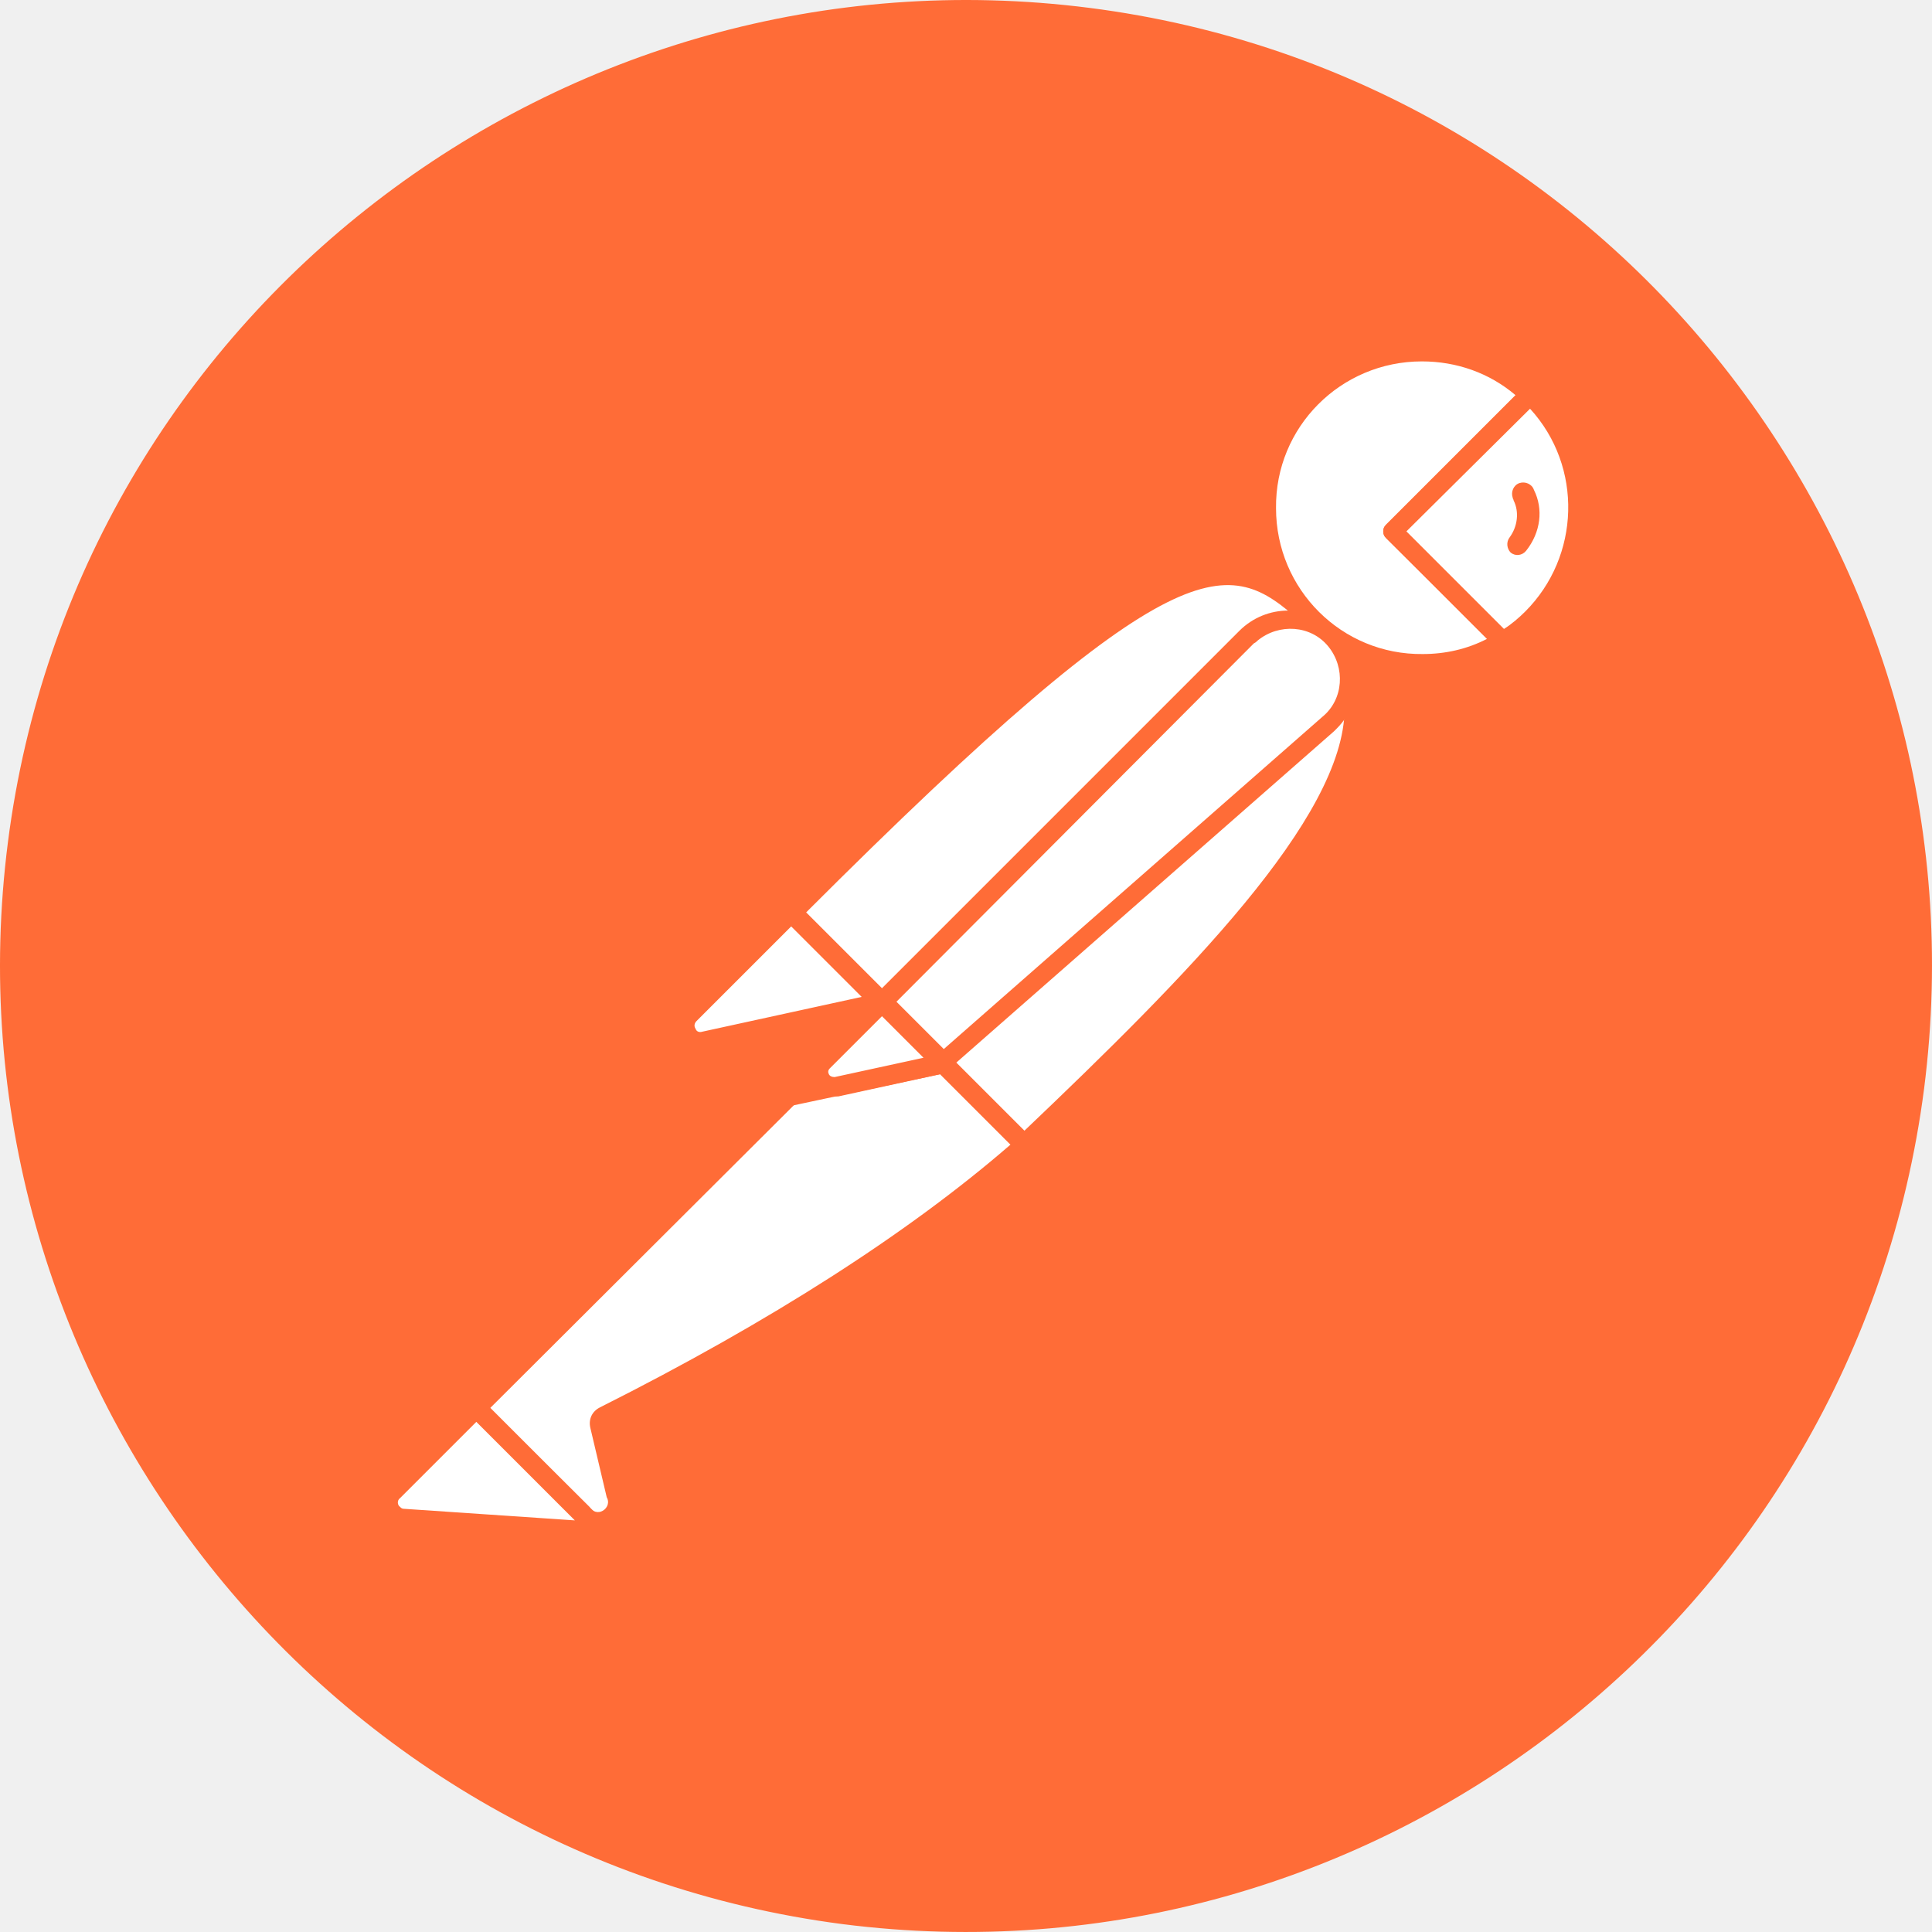
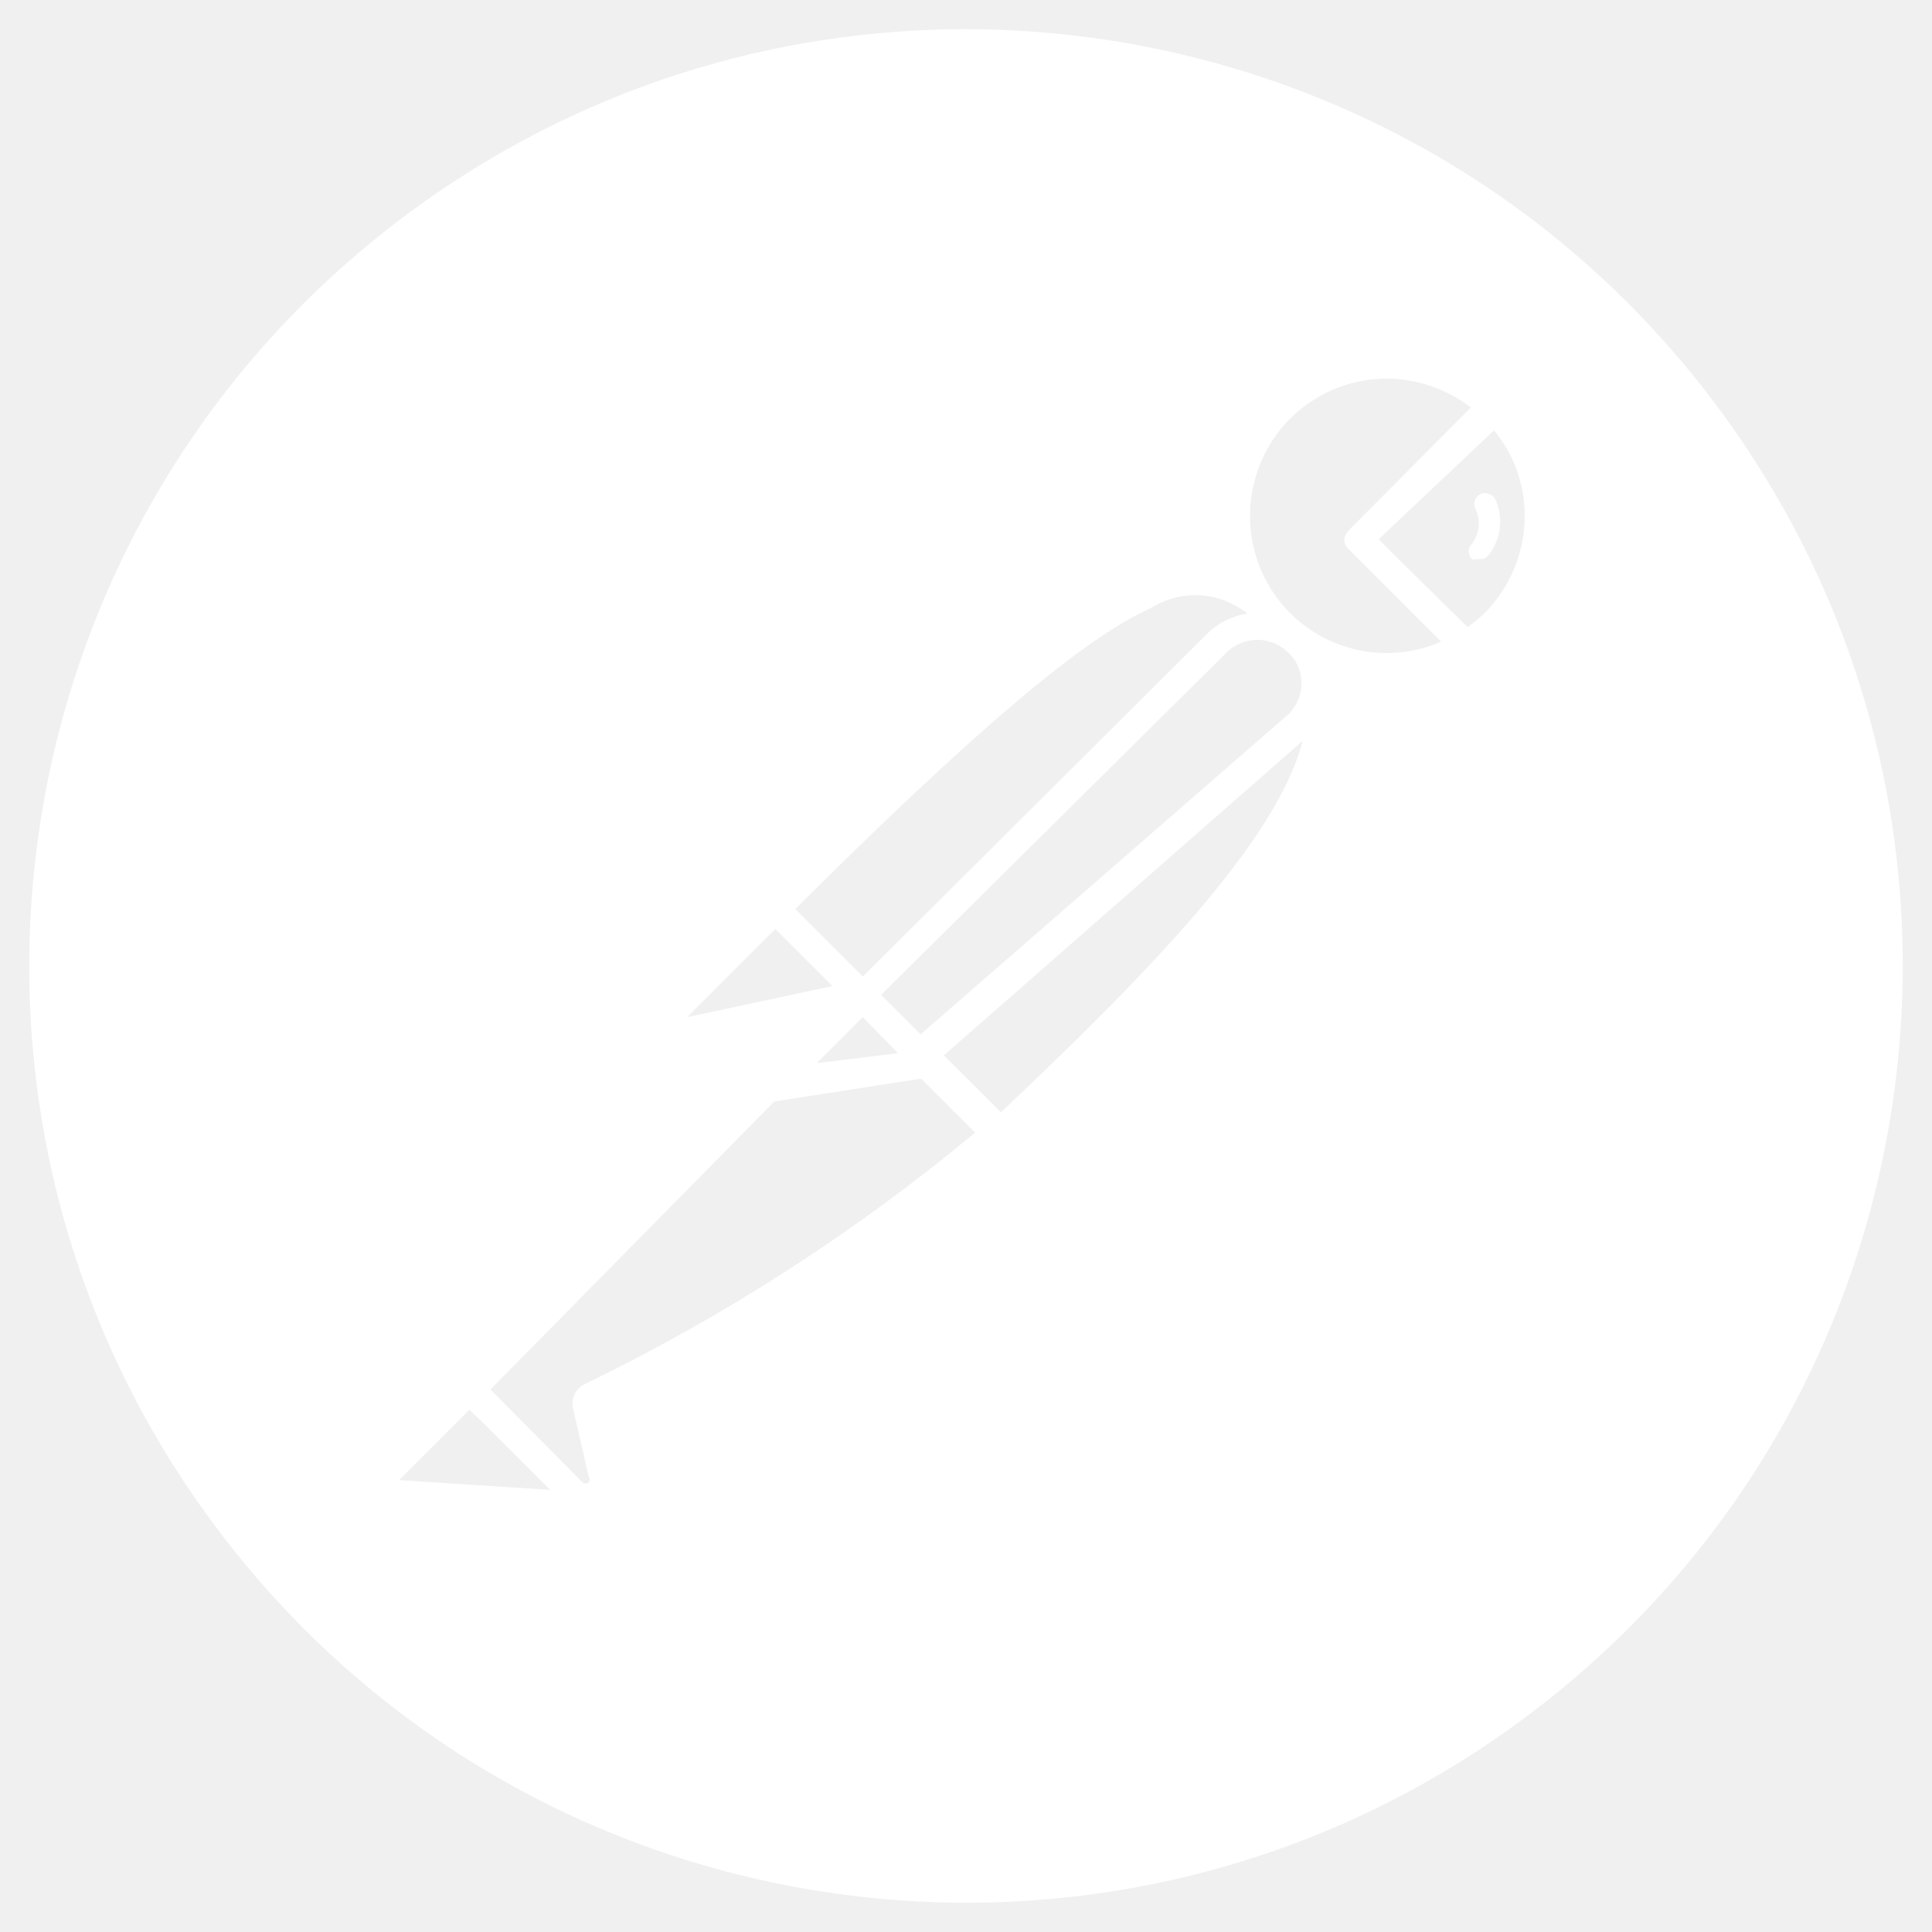
- <svg xmlns="http://www.w3.org/2000/svg" width="800px" height="800px" viewBox="0 0 256 256" version="1.1" preserveAspectRatio="xMidYMid" fill="#000000">
-   <g id="SVGRepo_bgCarrier" stroke-width="0" />
-   <g id="SVGRepo_tracerCarrier" stroke-linecap="round" stroke-linejoin="round" />
-   <g id="SVGRepo_iconCarrier">
-     <g>
-       <path d="M254.953,144.253 C263.912,74.122 214.384,10.005 144.381,1.047 C74.378,-7.912 10.005,41.616 1.047,111.619 C-7.912,181.622 41.616,245.867 111.619,254.953 C181.75,263.912 245.867,214.384 254.953,144.253 Z" fill="#FF6C37"> </path>
-       <g transform="translate(50.18122, 45.19892)">
-         <path d="M124.018,36.985 L70.012,90.992 L54.783,75.762 C107.893,22.652 113.14,27.259 124.018,36.985 L124.018,36.985 Z" fill="#FFFFFF"> </path>
-         <path d="M70.012,92.271 C69.628,92.271 69.372,92.143 69.116,91.887 L53.759,76.658 C53.247,76.146 53.247,75.378 53.759,74.867 C107.765,20.86 113.396,25.979 124.786,36.217 C125.042,36.473 125.17,36.729 125.17,37.113 C125.17,37.497 125.042,37.753 124.786,38.009 L70.78,91.887 C70.652,92.143 70.268,92.271 70.012,92.271 Z M56.575,75.762 L70.012,89.2 L122.099,37.113 C112.629,28.667 106.23,26.107 56.575,75.762 L56.575,75.762 Z" fill="#FF6C37"> </path>
-         <path d="M85.497,106.477 L70.78,91.759 L124.786,37.753 C139.248,52.343 117.62,76.018 85.497,106.477 Z" fill="#FFFFFF"> </path>
-         <path d="M85.497,107.757 C85.113,107.757 84.858,107.629 84.602,107.373 L69.884,92.655 C69.628,92.399 69.628,92.143 69.628,91.759 C69.628,91.376 69.756,91.12 70.012,90.864 L124.018,36.857 C124.53,36.345 125.298,36.345 125.81,36.857 C129.138,39.929 130.929,44.28 130.801,48.759 C130.545,62.965 114.42,81.009 86.521,107.373 C86.137,107.629 85.753,107.757 85.497,107.757 L85.497,107.757 Z M72.572,91.759 C80.762,100.078 84.218,103.405 85.497,104.685 C106.998,84.209 127.858,63.221 127.986,48.759 C128.114,45.432 126.834,42.104 124.658,39.545 L72.572,91.759 Z" fill="#FF6C37"> </path>
-         <path d="M55.039,76.146 L65.917,87.024 C66.173,87.28 66.173,87.536 65.917,87.792 C65.789,87.92 65.789,87.92 65.661,87.92 L43.137,92.783 C41.985,92.911 40.961,92.143 40.705,90.992 C40.577,90.352 40.833,89.712 41.217,89.328 L54.271,76.274 C54.527,76.018 54.911,75.89 55.039,76.146 Z" fill="#FFFFFF"> </path>
-         <path d="M42.753,94.063 C40.833,94.063 39.426,92.527 39.426,90.608 C39.426,89.712 39.81,88.816 40.45,88.176 L53.503,75.122 C54.271,74.483 55.295,74.483 56.063,75.122 L66.941,86 C67.709,86.64 67.709,87.792 66.941,88.56 C66.685,88.816 66.429,88.944 66.045,89.072 L43.521,93.935 C43.265,93.935 43.009,94.063 42.753,94.063 L42.753,94.063 Z M54.655,77.554 L42.113,90.096 C41.857,90.352 41.729,90.736 41.985,91.12 C42.113,91.504 42.497,91.631 42.881,91.504 L63.997,86.896 L54.655,77.554 Z" fill="#FF6C37"> </path>
-         <path d="M152.557,7.039 C144.367,-0.896 131.185,-0.64 123.251,7.679 C115.316,15.997 115.572,29.051 123.89,36.985 C130.673,43.512 140.911,44.664 148.974,39.801 L134.385,25.211 L152.557,7.039 Z" fill="#FFFFFF"> </path>
-         <path d="M138.224,44.024 C126.066,44.024 116.212,34.17 116.212,22.012 C116.212,9.854 126.066,-1.81866161e-14 138.224,-1.81866161e-14 C143.855,-1.81866161e-14 149.358,2.176 153.453,6.143 C153.709,6.399 153.837,6.655 153.837,7.039 C153.837,7.423 153.709,7.679 153.453,7.935 L136.176,25.211 L149.742,38.777 C150.254,39.289 150.254,40.057 149.742,40.569 C149.614,40.697 149.614,40.697 149.486,40.825 C146.158,42.872 142.191,44.024 138.224,44.024 Z M138.224,2.688 C127.474,2.688 118.771,11.39 118.899,22.14 C118.899,32.89 127.602,41.593 138.352,41.465 C141.295,41.465 144.239,40.825 146.926,39.417 L133.489,26.107 C133.233,25.851 133.105,25.595 133.105,25.211 C133.105,24.828 133.233,24.572 133.489,24.316 L150.638,7.167 C147.182,4.223 142.831,2.688 138.224,2.688 L138.224,2.688 Z" fill="#FF6C37"> </path>
-         <path d="M152.941,7.423 L152.685,7.167 L134.385,25.211 L148.846,39.673 C150.254,38.777 151.661,37.753 152.813,36.601 C161.004,28.539 161.004,15.485 152.941,7.423 L152.941,7.423 Z" fill="#FFFFFF"> </path>
-         <path d="M148.974,41.081 C148.59,41.081 148.334,40.953 148.078,40.697 L133.489,26.107 C133.233,25.851 133.105,25.595 133.105,25.211 C133.105,24.828 133.233,24.572 133.489,24.316 L151.661,6.143 C152.173,5.631 152.941,5.631 153.453,6.143 L153.837,6.399 C162.412,14.973 162.412,28.795 153.965,37.497 C152.685,38.777 151.278,39.929 149.742,40.825 C149.358,40.953 149.102,41.081 148.974,41.081 L148.974,41.081 Z M136.176,25.211 L149.102,38.137 C150.126,37.497 151.15,36.601 151.917,35.834 C159.212,28.539 159.596,16.637 152.557,8.958 L136.176,25.211 Z" fill="#FF6C37"> </path>
-         <path d="M126.194,39.289 C123.123,36.217 118.132,36.217 115.06,39.289 L66.813,87.536 L74.875,95.599 L125.938,50.807 C129.266,47.991 129.521,43 126.706,39.673 C126.45,39.545 126.322,39.417 126.194,39.289 L126.194,39.289 Z" fill="#FFFFFF"> </path>
-         <path d="M74.747,96.879 C74.363,96.879 74.107,96.751 73.851,96.495 L65.789,88.432 C65.277,87.92 65.277,87.152 65.789,86.64 L114.036,38.393 C117.62,34.81 123.379,34.81 126.962,38.393 C130.545,41.976 130.545,47.735 126.962,51.319 C126.834,51.447 126.706,51.575 126.578,51.703 L75.515,96.495 C75.387,96.751 75.131,96.879 74.747,96.879 L74.747,96.879 Z M68.604,87.536 L74.875,93.807 L125.042,49.783 C127.858,47.479 128.114,43.256 125.81,40.441 C123.507,37.625 119.283,37.369 116.468,39.673 C116.34,39.801 116.212,39.929 115.956,40.057 L68.604,87.536 Z" fill="#FF6C37"> </path>
-         <path d="M29.827,142.438 C29.316,142.694 29.06,143.206 29.188,143.718 L31.363,152.932 C31.875,154.212 31.107,155.748 29.699,156.132 C28.676,156.516 27.524,156.132 26.884,155.364 L12.806,141.415 L58.75,95.471 L74.619,95.727 L85.369,106.477 C82.81,108.652 67.325,123.626 29.827,142.438 L29.827,142.438 Z" fill="#FFFFFF"> </path>
-         <path d="M28.804,157.412 C27.78,157.412 26.756,157.028 26.116,156.26 L12.167,142.31 C11.911,142.054 11.783,141.798 11.783,141.415 C11.783,141.031 11.911,140.775 12.167,140.519 L58.11,94.575 C58.366,94.319 58.75,94.191 59.006,94.191 L74.875,94.447 C75.259,94.447 75.515,94.575 75.771,94.831 L86.521,105.581 C86.777,105.837 86.905,106.221 86.905,106.605 C86.905,106.989 86.777,107.245 86.393,107.501 L85.497,108.268 C71.932,120.17 53.503,132.072 30.595,143.462 L32.771,152.549 C33.155,154.212 32.387,156.004 30.851,156.9 C30.083,157.284 29.443,157.412 28.804,157.412 Z M14.726,141.415 L27.908,154.468 C28.292,155.108 29.06,155.364 29.699,154.98 C30.339,154.596 30.595,153.828 30.211,153.188 L28.036,143.974 C27.78,142.822 28.292,141.798 29.316,141.287 C51.967,129.897 70.268,118.123 83.706,106.477 L74.235,97.007 L59.518,96.751 L14.726,141.415 Z" fill="#FF6C37"> </path>
-         <path d="M1.928,152.421 L12.934,141.415 L29.316,157.796 L3.208,156.004 C2.056,155.876 1.289,154.852 1.417,153.7 C1.417,153.188 1.545,152.676 1.928,152.421 L1.928,152.421 Z" fill="#FFFFFF"> </path>
-         <path d="M29.316,158.947 L3.08,157.156 C1.161,157.028 -0.119,155.364 0.009,153.444 C0.137,152.676 0.393,151.909 1.033,151.397 L12.039,140.391 C12.551,139.879 13.318,139.879 13.83,140.391 L30.211,156.772 C30.595,157.156 30.723,157.668 30.467,158.179 C30.211,158.691 29.827,158.947 29.316,158.947 L29.316,158.947 Z M12.934,143.206 L2.824,153.316 C2.44,153.572 2.44,154.212 2.824,154.468 C2.952,154.596 3.08,154.724 3.336,154.724 L25.988,156.26 L12.934,143.206 Z" fill="#FF6C37"> </path>
-         <path d="M54.271,101.358 C53.503,101.358 52.991,100.718 52.991,100.078 C52.991,99.694 53.119,99.438 53.375,99.182 L65.789,86.768 C66.301,86.256 67.069,86.256 67.581,86.768 L75.643,94.831 C76.027,95.215 76.155,95.599 76.027,96.111 C75.899,96.495 75.515,96.879 75.003,97.007 L54.527,101.358 C54.399,101.358 54.271,101.358 54.271,101.358 L54.271,101.358 Z M66.685,89.456 L58.238,97.902 L72.06,94.959 L66.685,89.456 Z" fill="#FF6C37"> </path>
-         <path d="M74.619,95.727 L60.542,98.798 C59.518,99.054 58.494,98.414 58.238,97.39 C58.11,96.751 58.238,96.111 58.75,95.599 L66.557,87.792 L74.619,95.727 Z" fill="#FFFFFF"> </path>
-         <path d="M60.286,100.078 C58.494,100.078 57.087,98.67 57.087,96.879 C57.087,95.983 57.47,95.215 57.982,94.575 L65.789,86.768 C66.301,86.256 67.069,86.256 67.581,86.768 L75.643,94.831 C76.027,95.215 76.155,95.599 76.027,96.111 C75.899,96.495 75.515,96.879 75.003,97.007 L60.926,100.078 C60.67,100.078 60.414,100.078 60.286,100.078 L60.286,100.078 Z M66.685,89.456 L59.774,96.367 C59.518,96.623 59.518,96.879 59.646,97.134 C59.774,97.39 60.03,97.518 60.414,97.518 L72.188,94.959 L66.685,89.456 Z" fill="#FF6C37"> </path>
-         <path d="M153.069,19.708 C152.813,18.941 151.917,18.557 151.15,18.813 C150.382,19.069 149.998,19.964 150.254,20.732 C150.254,20.86 150.382,20.988 150.382,21.116 C151.15,22.652 150.894,24.572 149.87,25.979 C149.358,26.619 149.486,27.515 149.998,28.027 C150.638,28.539 151.533,28.411 152.045,27.771 C153.965,25.339 154.349,22.268 153.069,19.708 L153.069,19.708 Z" fill="#FF6C37"> </path>
-       </g>
-     </g>
-   </g>
+ <svg xmlns="http://www.w3.org/2000/svg" viewBox="0 0 128 128">
+   <path fill="#fff" d="M62.988 1.943c-12.929.2-25.904 4.428-36.925 12.94-27.125 20.953-32.13 59.93-11.176 87.055 20.957 27.123 59.937 32.124 87.058 11.167 27.114-20.952 32.118-59.918 11.172-87.039C100.68 9.96 81.884 1.65 62.988 1.943zm28.875 23.139a9.27 9.27 0 0 1 5.586 1.914l-8.068 8.117a.84.84 0 0 0-.076.098.83.83 0 0 0-.239.55.832.832 0 0 0 .313.65h.002l6.1 6.1a9.044 9.044 0 0 1-10.028-1.913c-2.586-2.6-3.336-6.504-1.953-9.891 1.383-3.39 4.68-5.605 8.363-5.625zm7.12 3.432a8.87 8.87 0 0 1 2.033 5.674 9.15 9.15 0 0 1-2.688 6.464 9.989 9.989 0 0 1-1.098.895L92.307 36.7l-.963-.963.265-.265 7.373-6.96zm-.366 4.193a.777.777 0 0 0-.55.031.731.731 0 0 0-.36.426.73.73 0 0 0 .05.559 2.226 2.226 0 0 1-.257 2.328.64.64 0 0 0-.195.488c.004.184.07.36.195.492a.58.58 0 0 0 .414 0 .68.68 0 0 0 .672-.207 3.573 3.573 0 0 0 .465-3.777v.004a.777.777 0 0 0-.434-.344zM79.34 39.43a5.584 5.584 0 0 1 3.31 1.226 4.756 4.756 0 0 0-2.681 1.34L57.162 64.701l-4.476-4.476c11.828-11.772 19.06-17.921 23.556-19.936a5.584 5.584 0 0 1 3.098-.86zm3.965 2.96a2.895 2.895 0 0 1 2.043.844 2.786 2.786 0 0 1 .879 2.121 2.869 2.869 0 0 1-.985 2.07l-24.25 21.106-2.617-2.617 22.887-22.68a2.895 2.895 0 0 1 2.043-.843zm2.994 6.698c-1.69 6.702-10.647 15.783-19.987 24.607l-3.777-3.773L86.3 49.088zM51.367 61.547l.274.27 3.513 3.513-9.63 2.06 5.843-5.843zm5.793 5.84.004.004 1.168 1.195a1.086 1.086 0 0 0 .018.084l.078.012.248.254.82.84-5.385.66 3.05-3.05zm3.867 4.076 3.578 3.576A126.992 126.992 0 0 1 38.75 91.695a1.44 1.44 0 0 0-.777 1.653l1.035 4.5a.31.31 0 0 1 0 .363.31.31 0 0 1-.414 0l-6.102-6.152L51.3 72.975l9.728-1.512zm-29.933 21.94.869.814 4.492 4.492-10.016-.648 4.655-4.659z" />
</svg>
